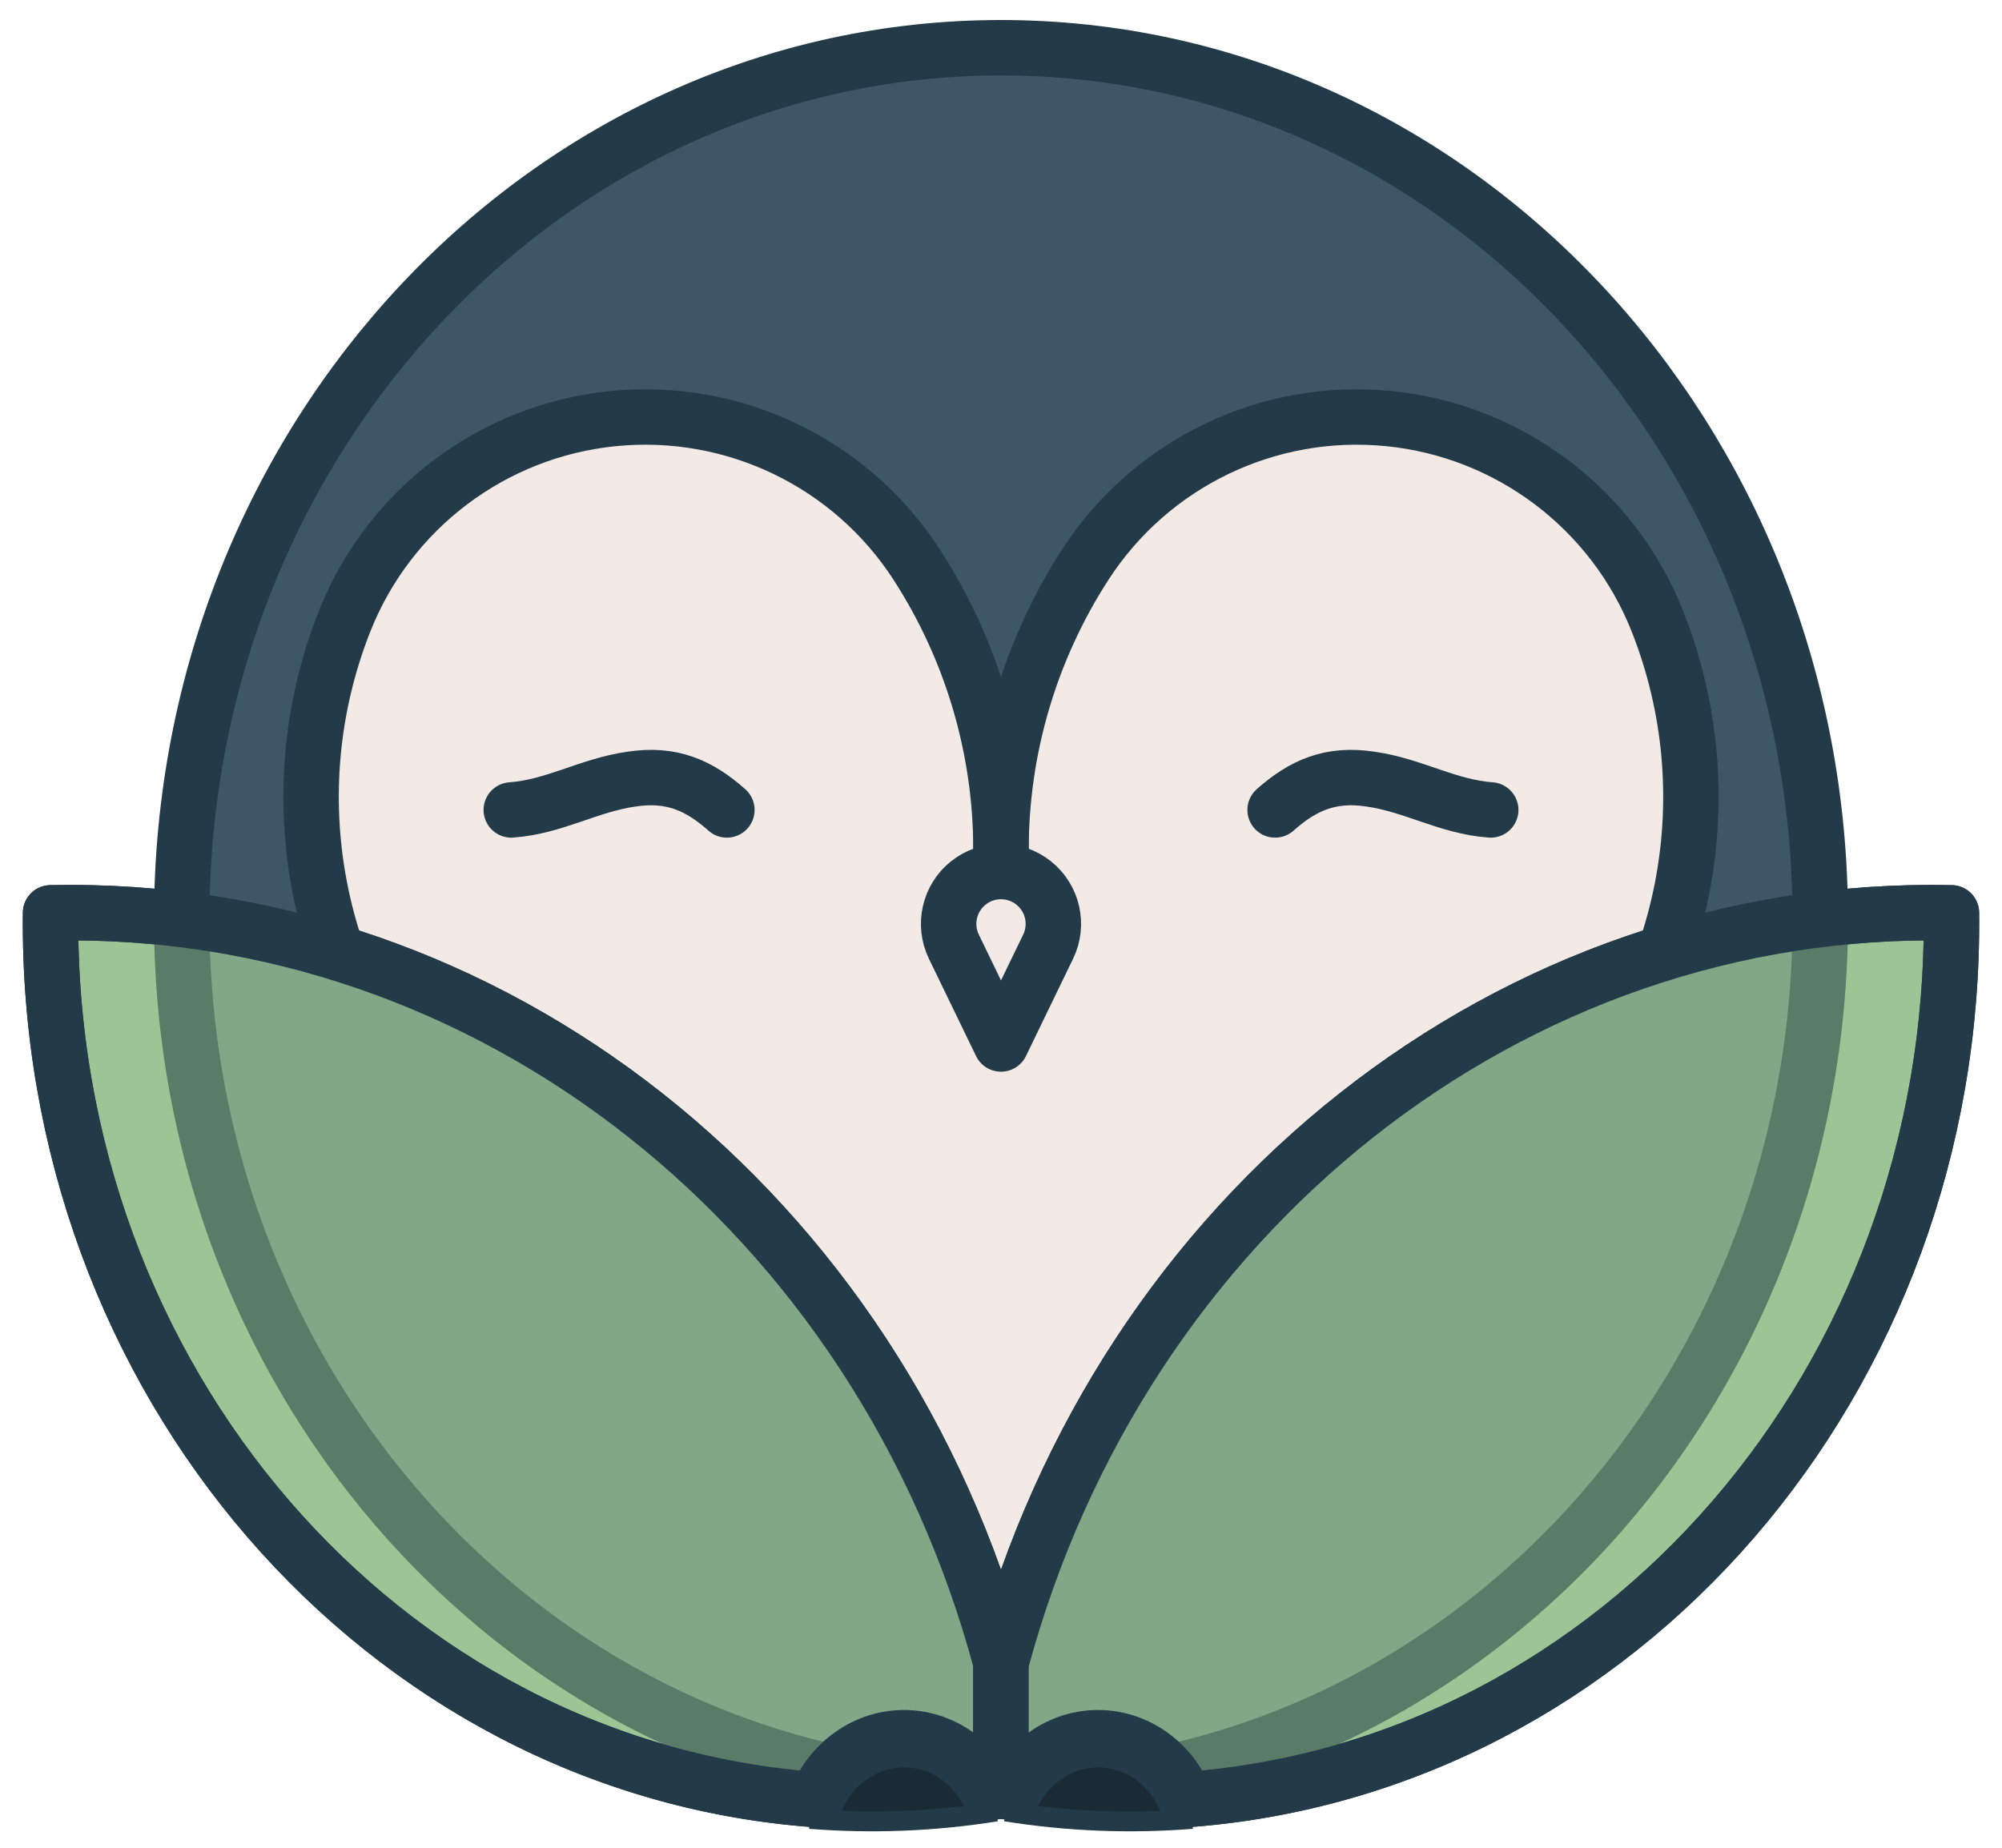
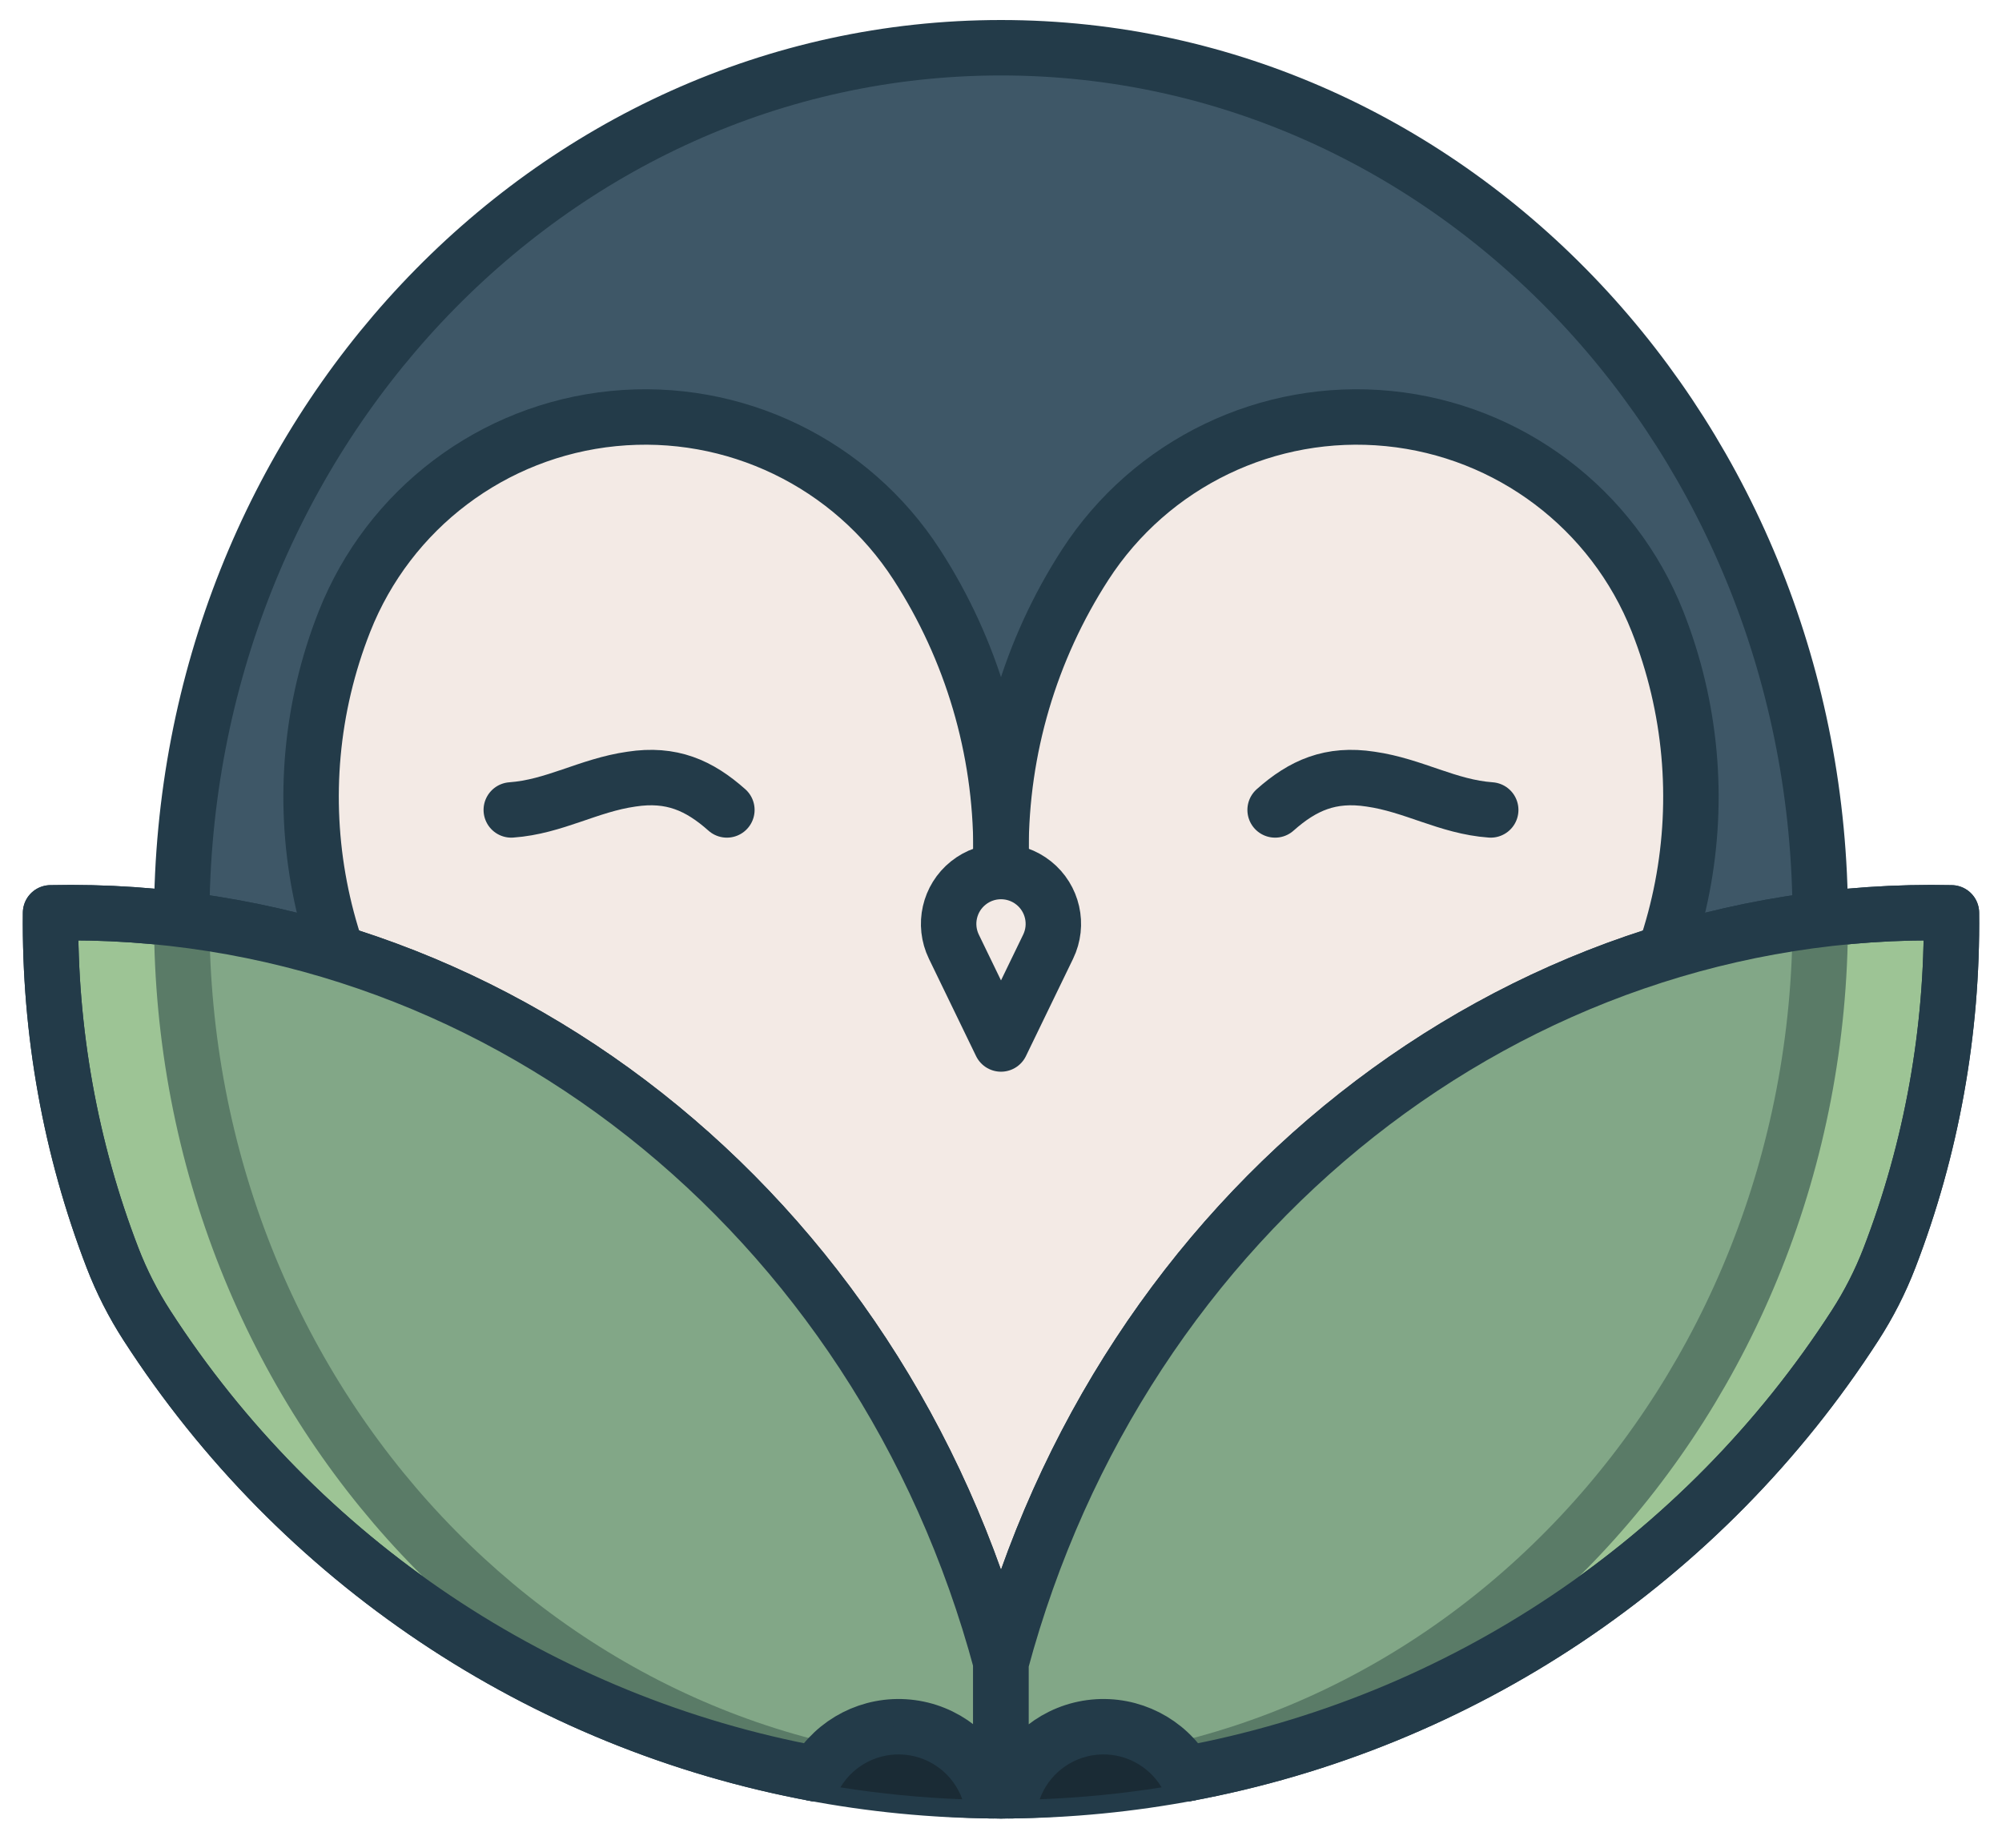
<svg xmlns="http://www.w3.org/2000/svg" viewBox="0 -5 650 600" width="650" height="600">
  <defs>
    <clipPath id="ks-head">
      <ellipse cx="325" cy="293.5" rx="266" ry="283" />
    </clipPath>
    <clipPath id="ks-leaf-left">
-       <path d="M16.42 291.42 A314.4 336.41 0 0 1 325 534.95 L325 576.49 A266.7 285.37 0 0 1 321 577.14 A31 33.17 0 0 0 265 579.37 A266.7 285.37 0 0 1 16.42 291.42 Z" />
+       <path d="M16.42 291.42 A314.4 336.41 0 0 1 325 534.95 L325 576.49 A330 330 0 0 1 321 576.48 A31 31 0 0 0 265 571 A330 330 0 0 1 47.68 425.36 A120 120 0 0 1 36.55 403.49 A266.7 285.37 0 0 1 16.42 291.42 Z" />
    </clipPath>
    <clipPath id="ks-leaf-right">
-       <path d="M633.58 291.42 A314.4 336.41 0 0 0 325 534.95 L325 576.49 A266.7 285.37 0 0 0 329 577.14 A31 33.17 0 0 1 385 579.37 A266.7 285.37 0 0 0 633.58 291.42 Z" />
+       <path d="M633.58 291.42 A314.4 336.41 0 0 0 325 534.95 L325 576.49 A330 330 0 0 0 329 576.48 A31 31 0 0 1 385 571 A330 330 0 0 0 602.32 425.36 A120 120 0 0 0 613.45 403.49 A266.7 285.37 0 0 0 633.58 291.42 Z" />
    </clipPath>
  </defs>
  <g fill="none" stroke="#233b49" stroke-width="18" stroke-linecap="round" stroke-linejoin="round">
    <g id="head">
      <ellipse cx="325" cy="293.5" rx="266" ry="283" fill="#3e5767" />
    </g>
    <g id="face" clip-path="url(#ks-head)">
      <path fill="#f3eae5" stroke="none" d="M325 576.5 L143.14 360 A155 155 0 0 1 111.84 196.83 A105 105 0 0 1 297.69 178.42 A170.6 170.6 0 0 1 325 271 A170.6 170.6 0 0 1 352.31 178.42 A105 105 0 0 1 538.16 196.83 A155 155 0 0 1 506.86 360 Z" />
      <path id="face-left" d="M325 576.5 L143.14 360 A155 155 0 0 1 111.84 196.83 A105 105 0 0 1 297.69 178.42 A170.6 170.6 0 0 1 325 271 L325 278" />
      <path id="face-right" d="M325 576.5 L506.86 360 A155 155 0 0 0 538.16 196.83 A105 105 0 0 0 352.31 178.42 A170.6 170.6 0 0 0 325 271 L325 278" />
    </g>
    <g id="eyes">
      <path id="eye-left" d="M166 258 C180 257 191 250 205 248 C218 246 227 250 236 258" />
      <path id="eye-right" d="M484 258 C470 257 459 250 445 248 C432 246 423 250 414 258" />
    </g>
    <g id="beak">
      <path fill="#f3eae5" d="M309.7 302.41 A17 17 0 1 1 340.3 302.41 L325 334 Z" />
    </g>
    <g id="leaf-left">
-       <path fill="#9dc495" d="M16.42 291.42 A314.4 336.41 0 0 1 325 534.95 L325 576.49 A266.7 285.37 0 0 1 321 577.14 A31 33.17 0 0 0 265 579.37 A266.7 285.37 0 0 1 16.42 291.42 Z" />
+       <path fill="#9dc495" d="M16.42 291.42 A314.4 336.41 0 0 1 325 534.95 L325 576.49 A330 330 0 0 1 321 576.48 A31 31 0 0 0 265 571 A330 330 0 0 1 47.68 425.36 A120 120 0 0 1 36.55 403.49 A266.7 285.37 0 0 1 16.42 291.42 Z" />
      <g clip-path="url(#ks-leaf-left)">
        <ellipse cx="325" cy="293.5" rx="266" ry="283" fill="#82a787" stroke="#5a7b67" />
      </g>
-       <path stroke="#233b49" d="M16.42 291.42 A314.4 336.41 0 0 1 325 534.95 L325 576.49 A266.7 285.37 0 0 1 321 577.14 A31 33.17 0 0 0 265 579.37 A266.7 285.37 0 0 1 16.42 291.42 Z" />
+       <path stroke="#233b49" d="M16.42 291.42 A314.4 336.41 0 0 1 325 534.95 L325 576.49 A330 330 0 0 1 321 576.48 A31 31 0 0 0 265 571 A330 330 0 0 1 47.68 425.36 A120 120 0 0 1 36.55 403.49 A266.7 285.37 0 0 1 16.42 291.42 Z" />
    </g>
    <g id="leaf-right">
-       <path fill="#9dc495" d="M633.58 291.42 A314.4 336.41 0 0 0 325 534.95 L325 576.49 A266.7 285.37 0 0 0 329 577.14 A31 33.17 0 0 1 385 579.37 A266.7 285.37 0 0 0 633.58 291.42 Z" />
+       <path fill="#9dc495" d="M633.58 291.42 A314.4 336.41 0 0 0 325 534.95 L325 576.49 A330 330 0 0 0 329 576.48 A31 31 0 0 1 385 571 A330 330 0 0 0 602.32 425.36 A120 120 0 0 0 613.45 403.49 A266.7 285.37 0 0 0 633.58 291.42 Z" />
      <g clip-path="url(#ks-leaf-right)">
        <ellipse cx="325" cy="293.5" rx="266" ry="283" fill="#82a787" stroke="#5a7b67" />
      </g>
-       <path stroke="#233b49" d="M633.58 291.42 A314.4 336.41 0 0 0 325 534.95 L325 576.49 A266.7 285.37 0 0 0 329 577.14 A31 33.17 0 0 1 385 579.37 A266.7 285.37 0 0 0 633.58 291.42 Z" />
+       <path stroke="#233b49" d="M633.58 291.42 A314.4 336.41 0 0 0 325 534.95 L325 576.49 A330 330 0 0 0 329 576.48 A31 31 0 0 1 385 571 A330 330 0 0 0 602.32 425.36 A120 120 0 0 0 613.45 403.49 A266.7 285.37 0 0 0 633.58 291.42 Z" />
    </g>
    <g id="feet" fill="#1a2b35" stroke="none">
-       <path fill="#233b49" d="M262.68 588.85 A31 33.17 0 0 1 323.98 586.4 A275.7 295 0 0 1 262.68 588.85 Z" />
-       <path id="foot-left" d="M273.32 583.05 A22 23.54 0 0 1 312.96 581.47 A269.7 288.58 0 0 1 273.32 583.05 Z" />
-       <path fill="#233b49" d="M387.32 588.85 A31 33.17 0 0 0 326.02 586.4 A275.7 295 0 0 0 387.32 588.85 Z" />
-       <path id="foot-right" d="M376.68 583.05 A22 23.54 0 0 0 337.04 581.47 A269.7 288.58 0 0 0 376.68 583.05 Z" />
+       <path fill="#233b49" d="M261.58 579.51 A31 31 0 0 1 322.71 585.49 A339 339 0 0 1 261.58 579.51 Z" />
+       <path id="foot-left" d="M272.86 575.39 A22 22 0 0 1 312.44 579.26 A333 333 0 0 1 272.86 575.39 Z" />
+       <path fill="#233b49" d="M388.42 579.51 A31 31 0 0 0 327.29 585.49 A339 339 0 0 0 388.42 579.51 Z" />
+       <path id="foot-right" d="M377.14 575.39 A22 22 0 0 0 337.56 579.26 A333 333 0 0 0 377.14 575.39 Z" />
    </g>
  </g>
</svg>
